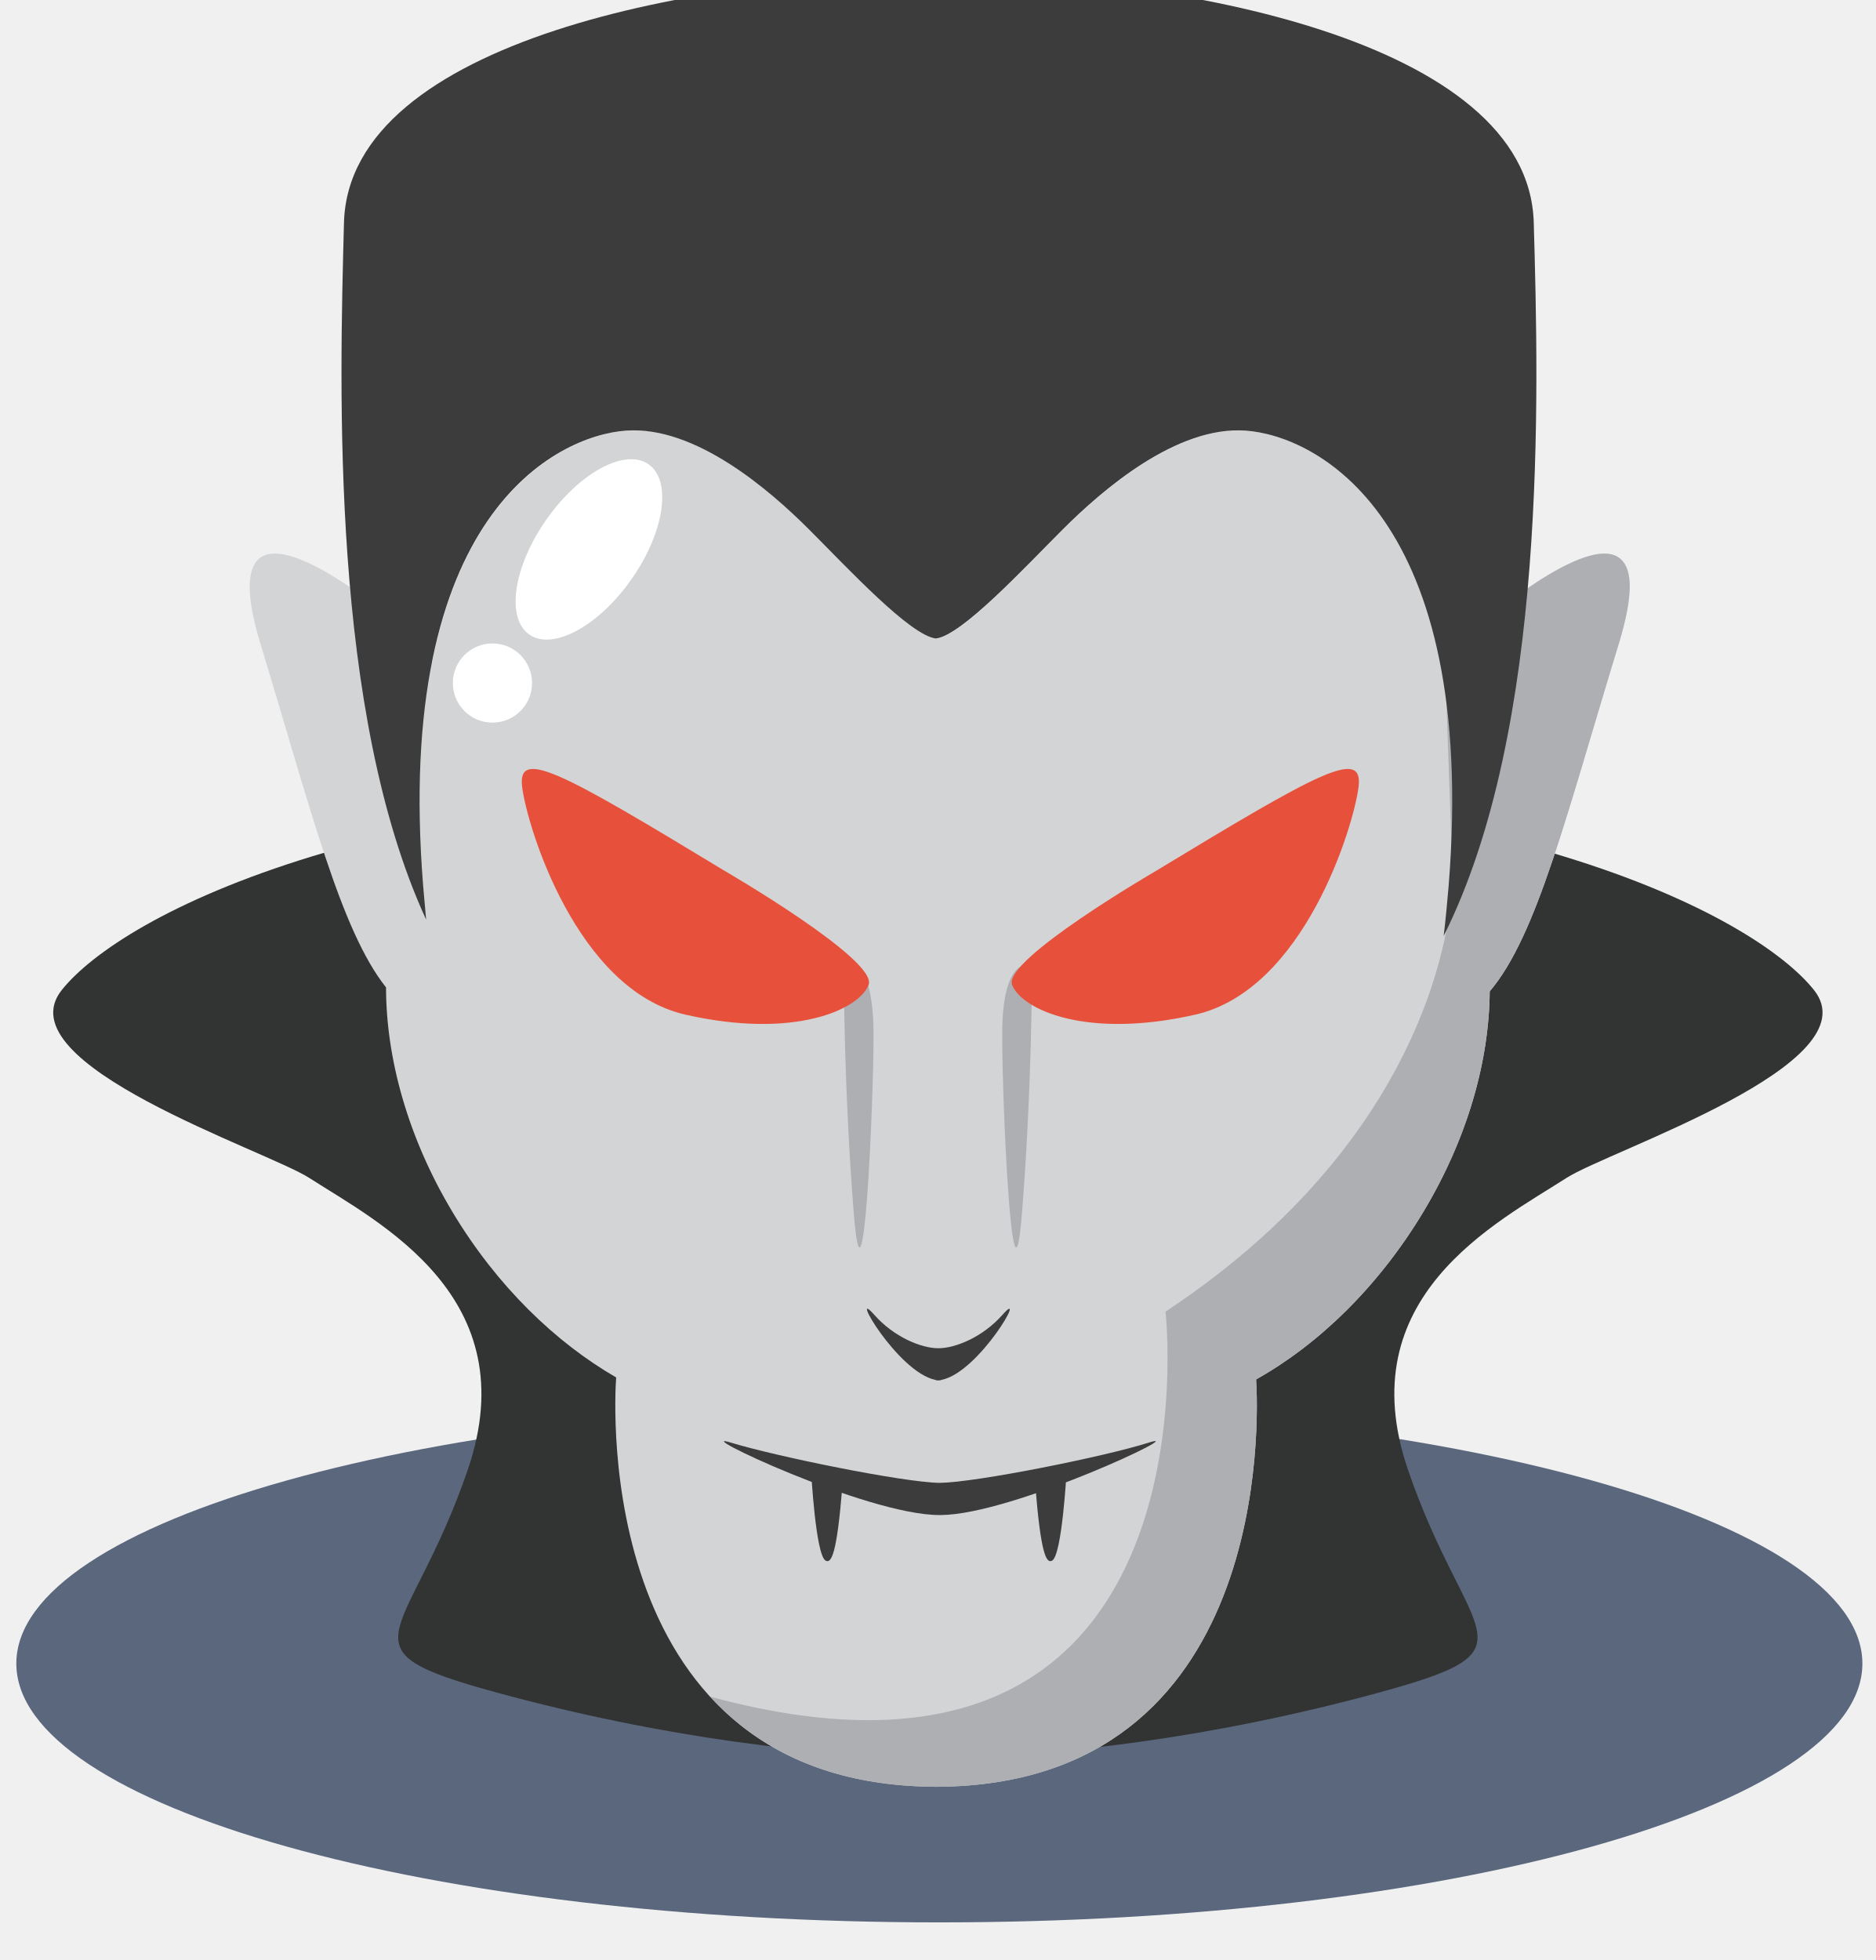
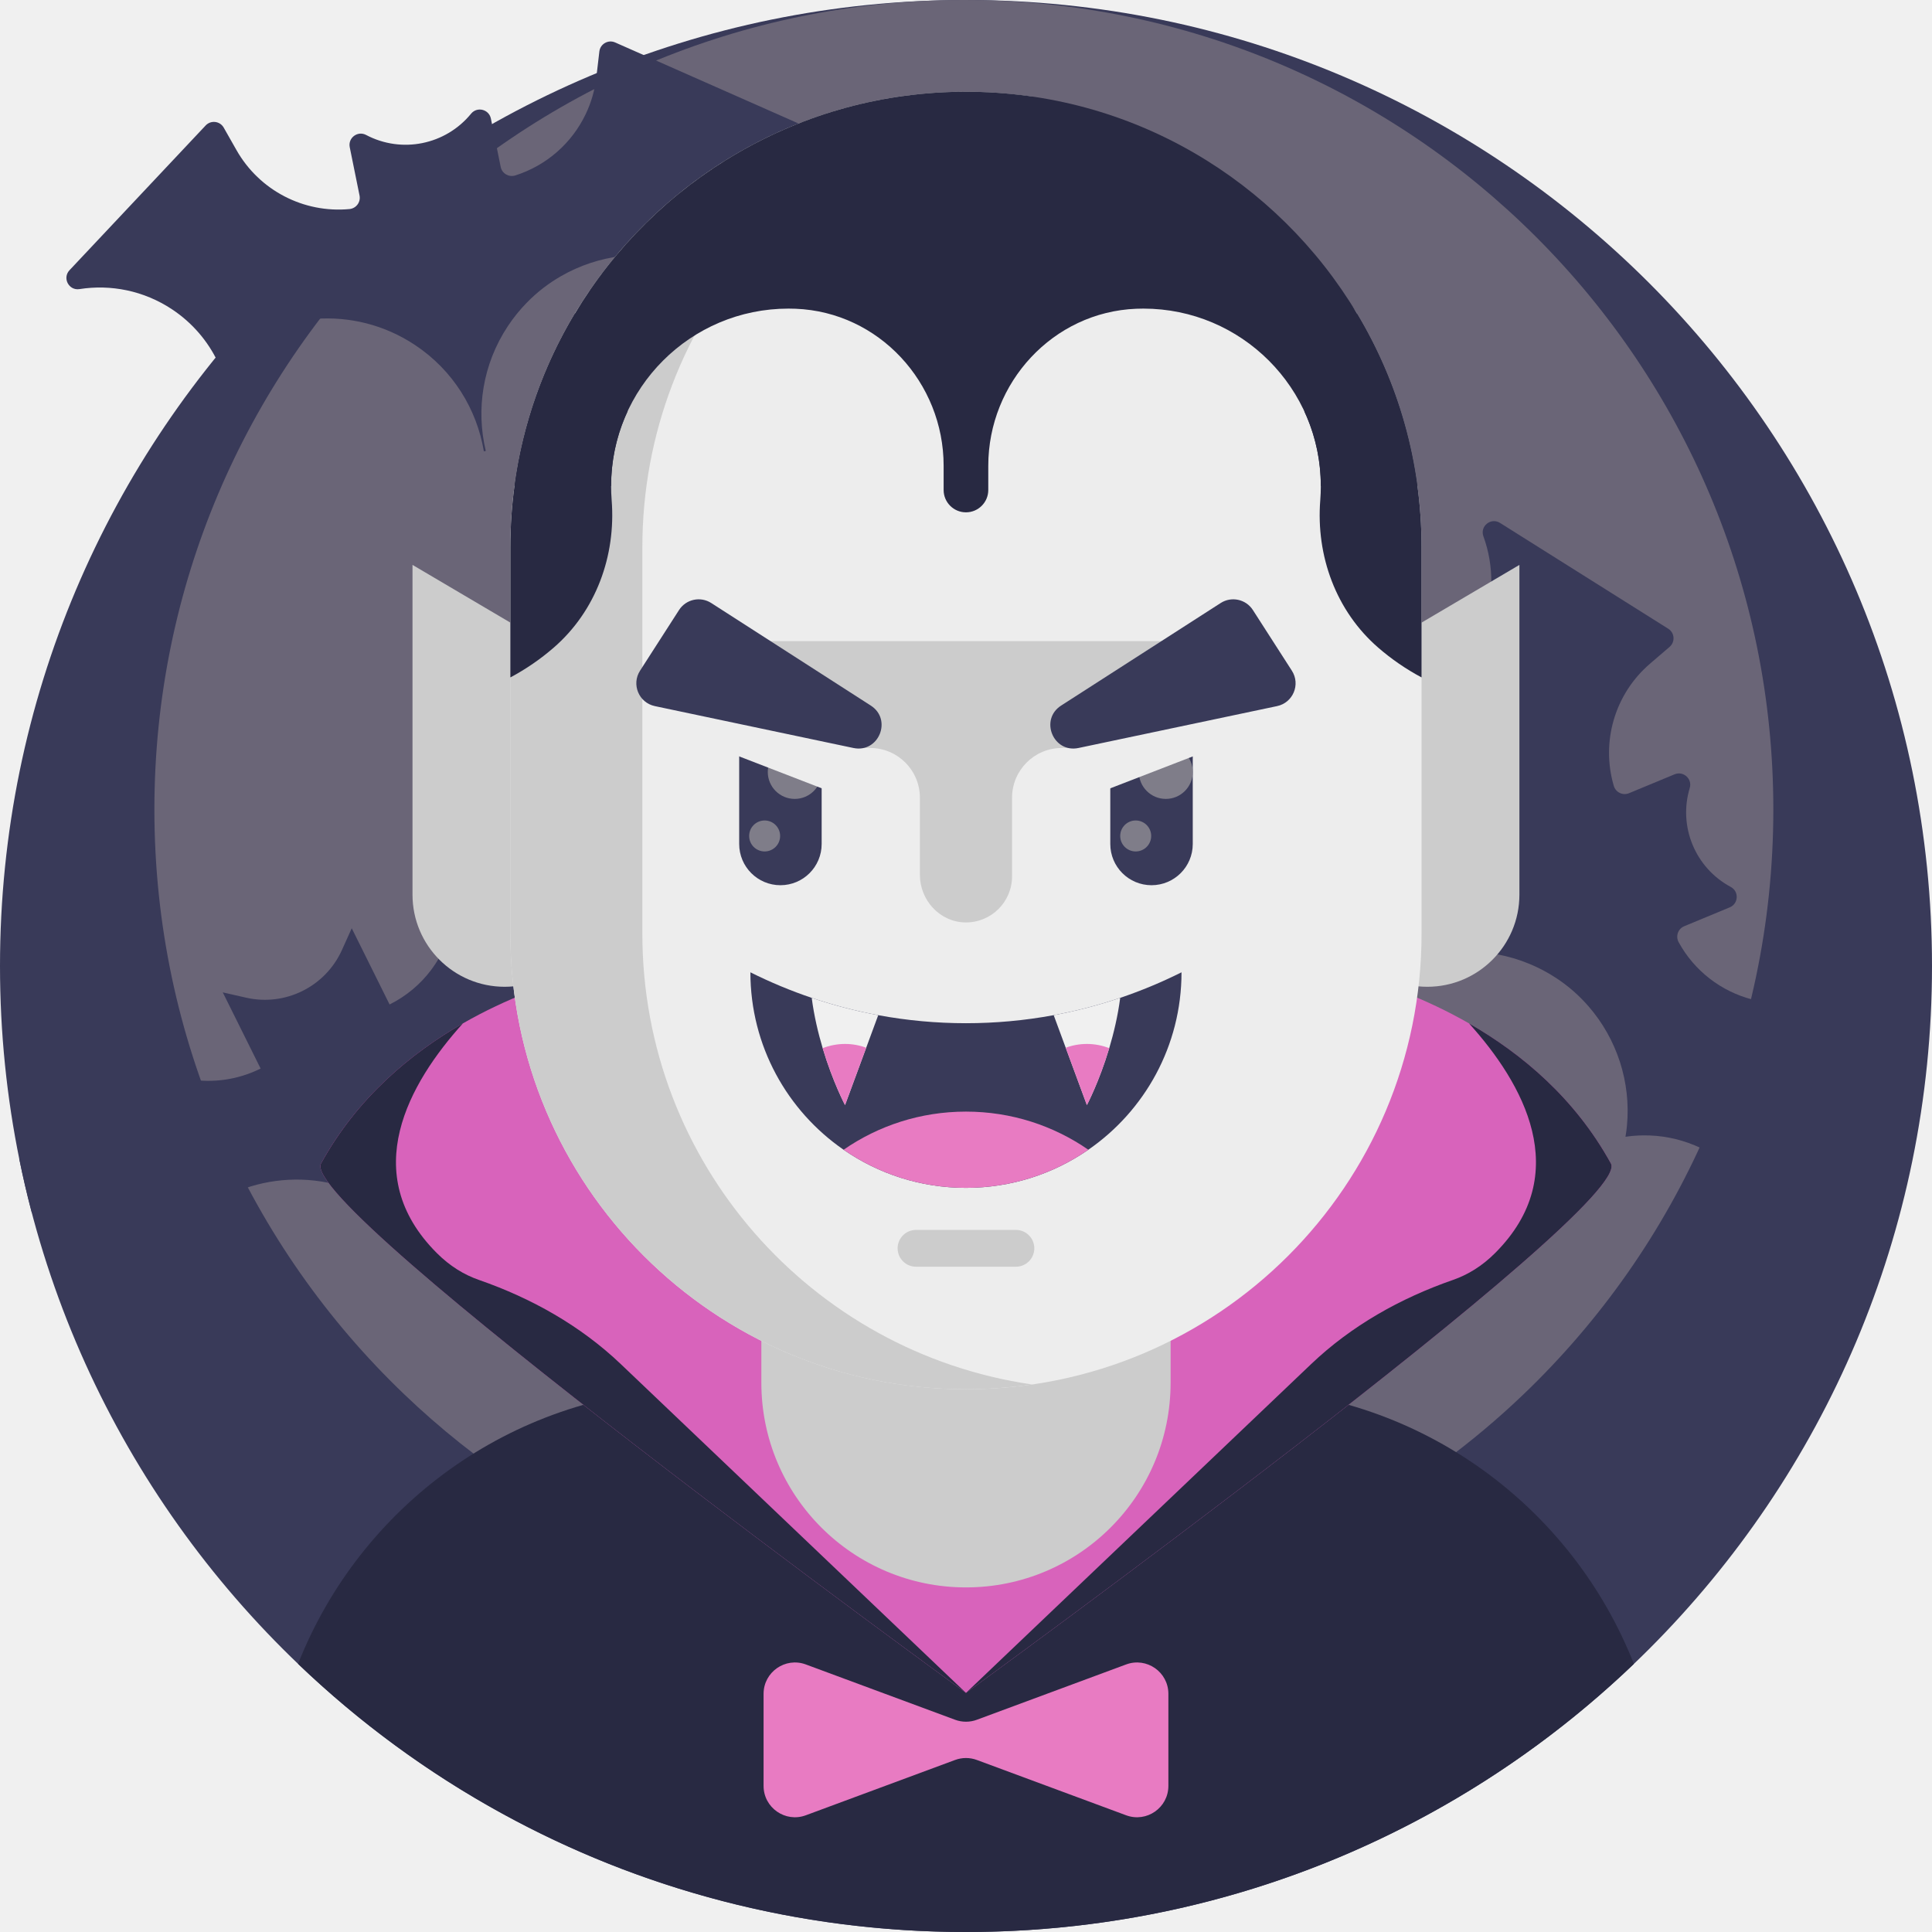
- <svg xmlns="http://www.w3.org/2000/svg" version="1.1" id="Camada_1" x="0px" y="0px" viewBox="0 0 379 396" style="enable-background:new 0 0 379 396;" xml:space="preserve">
-   <style type="text/css">
- 	.st0{fill:#5A677D;}
- 	.st1{fill:#323333;}
- 	.st2{fill:#D3D4D5;}
- 	.st3{fill:#AEAFB2;}
- 	.st4{fill:#3C3C3C;}
- 	.st5{fill:#E7503B;}
- 	.st6{fill:#FFFFFF;}
- </style>
-   <ellipse class="st0" cx="189.8" cy="336.1" rx="186.5" ry="52.3" />
+ <svg xmlns="http://www.w3.org/2000/svg" version="1.1" id="Capa_1" x="0px" y="0px" viewBox="0 0 512 512" style="enable-background:new 0 0 512 512;" xml:space="preserve">
+   <circle style="fill:#393A59;" cx="256" cy="256" r="256" />
+   <path style="fill:#6A6577;" d="M469.953,214.521c0,60.932-25.4,115.928-66.194,154.979c-13.511,12.941-28.719,24.123-45.25,33.193  c-30.584,16.794-65.722,26.346-103.074,26.346c-37.353,0-72.472-9.544-103.057-26.338c-4.93-2.697-9.736-5.586-14.412-8.659  c-11.032-7.223-21.356-15.454-30.847-24.543c-40.794-39.043-66.204-94.047-66.204-154.979c0-118.476,96.044-214.52,214.52-214.52  S469.953,96.045,469.953,214.521z" />
  <g>
-     <path id="capa" class="st1" d="M366.5,200c-12-15-64-43-177-42c-113-1-165,27-177,42s41.3,32.4,50,38c14,9,44,24,32,59s-27,36,6,45   s65,13,89,13s56-4,89-13s18-10,6-45s18-50,32-59C325.2,232.4,378.5,215,366.5,200z" />
-     <g>
-       <g>
-         <g>
-           <path id="rosto" class="st2" d="M327.5,113c-6.6-6.1-29.4,14-29.4,14c-2.7,1.7-5,4.9-6.7,9c-6.9-38.6-28.9-48.2-39.6-49      c-14-1-29,12-37,20c-7.8,7.8-20.4,21.4-25.6,22c-5.2-0.6-17.8-14.2-25.6-22c-8-8-23-21-37-20c-10.6,0.8-32,10.1-39.3,46.9      c-1.3-2.8-3.2-5.1-5.7-6.9c0,0-22.9-20.1-29.4-14c-2.2,2.1-2.6,7.1,0.4,17c10.3,33.8,16.2,57.9,25.4,69.5      c0,14.1,4.3,30.2,13.5,45.5c8.9,14.8,20.7,26.2,33,33.3c-0.4,5.2-4.5,82.2,64.3,82.7h0.7c67.5-0.5,64.8-74.6,64.3-82.3      c12.5-7,24.6-18.6,33.7-33.7s13.4-30.8,13.5-44.7c9.6-11.3,15.5-35.7,26.1-70.3C330.1,120.1,329.8,115.1,327.5,113z" />
-           <path id="sombra_rosto" class="st3" d="M298.1,127c-2.7,1.9-4.8,4.5-6.1,7.6l1.5,42.4c0,0,1,49-58,88c0,0,11.8,105.9-92,77.8      c9.6,10.5,23.9,18,45.3,18.2h0.7c67.5-0.5,64.8-74.6,64.3-82.3c12.5-7,24.6-18.6,33.7-33.7s13.4-30.8,13.5-44.7      c9.6-11.3,15.5-35.7,26.1-70.3c3-9.9,2.7-14.9,0.4-17C321,106.9,298.1,127,298.1,127z" />
-         </g>
-         <g>
-           <g>
-             <path class="st4" d="M202.5,265.7c-3.9,4.4-9.4,6.7-12.9,6.7s-9-2.3-12.9-6.7c-5.4-6.1,4.6,11.5,12.3,13.1       c0.2,0.1,0.4,0.1,0.6,0.1l0,0c0.2,0,0.4,0,0.6-0.1C197.9,277.3,207.9,259.6,202.5,265.7z" />
-             <g>
-               <path class="st4" d="M232,291.5c-8.8,2.8-34.7,8-42.1,8.1c-7.5-0.1-33.3-5.4-42.1-8.1c-9.4-2.9,27.2,14.6,42,14.6h0.3        C204.8,306,241.4,288.5,232,291.5z" />
-               <g>
-                 <path class="st4" d="M163.9,297.4c0,0,0.9,16.7,2.9,17.9c1.2,0.7,2.3-1.4,3.4-15C170.3,297.7,163.9,297.4,163.9,297.4z" />
-                 <path class="st4" d="M215.5,297.4c0,0-0.9,16.7-2.9,17.9c-1.2,0.7-2.3-1.4-3.4-15C209.1,297.7,215.5,297.4,215.5,297.4z" />
-               </g>
-             </g>
-           </g>
-           <g>
-             <g>
-               <path class="st3" d="M171.5,194c0,0,5,0,5,15s-2.1,60.3-4,36c-2-25-2-48-2-48L171.5,194z" />
-               <path class="st3" d="M207.5,195c0,0-5-1-5,14s2.1,60.3,4,36c2-25,2-48,2-48L207.5,195z" />
-             </g>
-             <g>
-               <path class="st5" d="M146.5,176c-33-20-42-25-41-17s11,41,33,46s35-1,37-6S146.5,176,146.5,176z" />
-               <path class="st5" d="M233.5,176c33-20,42-25,41-17s-11,41-33,46s-35-1-37-6S233.5,176,233.5,176z" />
-             </g>
-           </g>
-         </g>
-         <g>
-           <circle class="st6" cx="99.5" cy="138" r="8" />
-           <ellipse transform="matrix(0.5744 -0.8186 0.8186 0.5744 -40.2243 144.6574)" class="st6" cx="119" cy="111" rx="21" ry="10.5" />
-         </g>
-       </g>
-       <path id="cabelo" class="st4" d="M85.5,179c-6-75,27-91,41-92s29,12,37,20c7.8,7.8,20.4,21.4,25.6,22c5.2-0.6,17.8-14.2,25.6-22    c8-8,23-21,37-20s47,17,41,92c-0.3,3.5-0.6,6.8-1,10.1c21-41.9,19.2-109.1,18.2-144.1c-1-37-73-50-120-50h-0.4    c-47,0-119,13-120,50c-0.9,34.1-2.7,98.8,16.6,140.8C85.9,183.6,85.7,181.3,85.5,179z" />
-     </g>
+     <path style="fill:#393A59;" d="M186.159,233.576c-11.975,2.226-22.413,10.7-26.582,23.071c-1.526,4.545-2.058,9.185-1.703,13.688   c0.115,1.609,0.355,3.197,0.69,4.765c-0.533-0.063-1.066-0.104-1.599-0.136c-0.46-0.021-0.92-0.042-1.369-0.052   c-11.588-0.303-22.747,4.232-30.845,12.288c-2.675,2.675-5.026,5.726-6.928,9.122c-1.285,2.278-2.382,4.723-3.239,7.293   c-3.877,11.536-2.487,23.573,2.884,33.489l-0.46,0.23c-4.671-10.271-13.406-18.651-24.952-22.528   c-18.422-6.186-38.118,1.076-48.431,16.488c-0.293,0.449-0.585,0.899-0.867,1.358c-3.939-4.618-9.143-8.255-15.308-10.334   c-6.363-2.132-12.915-2.32-19.007-0.888c-1.254-4.733-2.361-9.509-3.344-14.346l20.292-37.71l7.659,7.774   c9.446,9.592,23.97,12.027,36.018,6.029L59.037,262.99l6.165,1.4c10.397,2.382,21.023-2.905,25.412-12.622L93.215,246   l10.031,20.198c8.923-4.441,14.984-12.737,16.739-22.152c0.616-3.302,0.711-6.75,0.199-10.209l-1.567-10.804l4.765,0.742   L186.159,233.576z" />
+     <path style="fill:#393A59;" d="M472.886,320.262c-0.629,2.775-4.416,3.193-5.62,0.615c-3.543-7.577-9.82-13.9-18.16-17.353   c-4.432-1.834-9.025-2.681-13.538-2.636c-1.616,0.008-3.216,0.136-4.798,0.371c0.092-0.531,0.168-1.06,0.237-1.592   c0.057-0.456,0.11-0.91,0.153-1.36c1.089-11.544-2.679-22.988-10.172-31.607c-2.476-2.858-5.366-5.402-8.626-7.536   c-2.189-1.44-4.548-2.694-7.058-3.731c-11.247-4.649-23.343-4.074-33.604,0.609l-0.2-0.481   c10.563-3.955,19.516-12.106,24.168-23.356c7.429-17.961,1.525-38.105-13.153-49.44c-0.425-0.327-0.854-0.647-1.295-0.957   c4.873-3.62,8.86-8.562,11.351-14.574c3.448-8.342,3.405-17.252,0.545-25.112c-0.973-2.675,1.997-5.059,4.406-3.544l44.58,28.043   c1.706,1.074,1.886,3.493,0.356,4.807l-5.199,4.466c-9.359,8.034-13.009,20.741-9.585,32.374c0.505,1.717,2.381,2.626,4.034,1.94   l12.074-5.008c2.334-0.969,4.744,1.211,4.016,3.63l-0.002,0.007c-3.075,10.212,1.472,21.174,10.872,26.211l0,0   c2.229,1.192,2.069,4.439-0.265,5.407l-12.071,5.007c-1.657,0.688-2.33,2.662-1.469,4.237c4.169,7.62,11.288,13.059,19.507,15.177   c3.256,0.844,6.688,1.165,10.173,0.897l6.836-0.526c2.009-0.155,3.596,1.68,3.15,3.647l-0.169,0.746L472.886,320.262z" />
+     <path style="fill:#393A59;" d="M211.197,32.54c2.603,1.15,2.286,4.947-0.475,5.634c-8.116,2.023-15.527,6.968-20.518,14.49   c-2.65,3.998-4.363,8.342-5.187,12.779c-0.302,1.588-0.485,3.183-0.558,4.78c-0.503-0.192-1.008-0.368-1.517-0.538   c-0.437-0.143-0.872-0.282-1.305-0.411c-11.12-3.285-23.074-1.786-32.972,3.913c-3.28,1.882-6.332,4.229-9.052,7.018   c-1.833,1.872-3.517,3.947-5.018,6.21c-6.722,10.145-8.481,22.127-5.856,33.095l-0.51,0.103   c-1.853-11.125-8.133-21.477-18.279-28.204c-16.199-10.739-37.103-8.813-51.046,3.415c-0.402,0.355-0.799,0.714-1.188,1.087   c-2.616-5.478-6.701-10.339-12.124-13.938c-7.524-4.985-16.277-6.655-24.54-5.358c-2.812,0.441-4.582-2.932-2.632-5.005   l36.082-38.362c1.381-1.469,3.79-1.181,4.786,0.573l3.384,5.96c6.088,10.728,17.857,16.75,29.931,15.623   c1.782-0.166,3.034-1.833,2.679-3.586l-2.597-12.811c-0.502-2.476,2.099-4.423,4.334-3.243l0.007,0.004   c9.431,4.979,21.063,2.622,27.811-5.636l0,0c1.598-1.958,4.753-1.179,5.256,1.299l2.596,12.807   c0.356,1.759,2.165,2.798,3.876,2.256c8.28-2.628,14.984-8.57,18.64-16.23c1.453-3.033,2.428-6.34,2.834-9.812l0.797-6.81   c0.234-2.002,2.34-3.206,4.184-2.392l0.7,0.309L211.197,32.54z" />
  </g>
+   <path style="fill:#282942;" d="M432.995,440.947c-16.123,15.444-34.273,28.787-54,39.612C342.497,500.6,300.565,512,255.99,512  s-86.486-11.389-122.984-31.431c-19.728-10.815-37.878-24.168-54.011-39.623c16.374-41.566,56.195-71.325,103.173-72.997  c1.379-0.063,2.779-0.094,4.18-0.094h139.295c1.4,0,2.8,0.031,4.18,0.094C376.801,369.622,416.622,399.381,432.995,440.947z" />
+   <path style="fill:#D863BB;" d="M255.99,448.637c0,0,177.292-128.708,170.921-140.293c-9.517-17.313-23.649-29.124-37.607-37.138  c-23.432-13.446-46.411-16.174-46.411-16.174L201.766,374.811L255.99,448.637z" />
+   <path style="fill:#282942;" d="M255.99,448.637c0,0,177.292-128.708,170.921-140.293c-9.517-17.313-23.649-29.124-37.607-37.138  c14.271,15.792,27.977,39.815,6.892,60.89c-3.406,3.406-7.154,5.713-11.146,7.101c-13.939,4.847-26.906,12.126-37.591,22.305  L255.99,448.637z" />
+   <path style="fill:#D863BB;" d="M255.99,448.637c0,0-177.292-128.708-170.921-140.293c9.517-17.313,23.649-29.124,37.607-37.138  c23.432-13.446,46.411-16.174,46.411-16.174L255.99,448.637z" />
+   <g>
+     <path style="fill:#CCCCCC;" d="M402.659,149.703l-48.834,28.801v58.586c0,13.485,10.932,24.417,24.417,24.417l0,0   c13.485,0,24.417-10.932,24.417-24.417L402.659,149.703L402.659,149.703z" />
+     <path style="fill:#CCCCCC;" d="M109.318,149.703l48.834,28.801v58.586c0,13.485-10.932,24.417-24.417,24.417l0,0   c-13.485,0-24.417-10.932-24.417-24.417V149.703z" />
+     <path style="fill:#CCCCCC;" d="M310.221,308.199v58.253c0,29.949-24.278,54.227-54.227,54.227l0,0   c-29.949,0-54.227-24.278-54.227-54.227v-58.253H310.221z" />
+   </g>
+   <path style="fill:#EDEDED;" d="M376.728,145.053v102.379c0,33.343-13.511,63.53-35.349,85.368  c-21.87,21.87-52.046,35.37-85.389,35.37c-66.685,0-120.738-54.053-120.738-120.738V145.053c0-5.507,0.366-10.94,1.087-16.248  c2.215-16.52,7.784-31.974,15.997-45.672c21.076-35.234,186.243-35.234,207.308,0c8.213,13.699,13.782,29.153,15.997,45.672  C376.362,134.113,376.728,139.546,376.728,145.053z" />
+   <path style="fill:#CCCCCC;" d="M170.231,247.433V145.055c0-60.739,44.86-110.987,103.251-119.463  c-5.712-0.83-11.549-1.277-17.493-1.277c-66.681,0-120.74,54.059-120.74,120.74v102.378c0,66.681,54.059,120.74,120.74,120.74  c5.943,0,11.78-0.448,17.494-1.277C215.091,358.42,170.231,308.172,170.231,247.433z" />
+   <g>
+     <path style="fill:#393A59;" d="M316.094,223.664v-23.14c0-6.035-4.892-10.928-10.928-10.928l0,0   c-6.035,0-10.928,4.892-10.928,10.928v23.14c0,6.035,4.892,10.928,10.928,10.928l0,0   C311.202,234.591,316.094,229.699,316.094,223.664z" />
+     <path style="fill:#393A59;" d="M195.892,200.523v23.14c0,6.035,4.892,10.928,10.928,10.928l0,0c6.035,0,10.928-4.892,10.928-10.928   v-23.14c0-6.035-4.892-10.928-10.928-10.928l0,0C200.784,189.596,195.892,194.488,195.892,200.523z" />
+   </g>
+   <g>
+     <circle style="fill:#7F7D89;" cx="308.955" cy="204.581" r="7.14" />
+     <circle style="fill:#7F7D89;" cx="210.61" cy="204.581" r="7.14" />
+     <circle style="fill:#7F7D89;" cx="300.972" cy="221.539" r="4.105" />
+     <circle style="fill:#7F7D89;" cx="202.637" cy="221.539" r="4.105" />
+   </g>
+   <g>
+     <path style="fill:#282942;" d="M161.949,128.805c0,1.261,0.049,2.511,0.147,3.748c1.162,14.771-4.176,29.397-15.378,39.096   c-3.501,3.032-7.346,5.679-11.467,7.876v-34.471c0-22.643,6.228-43.813,17.084-61.921c6.562,7.304,11.41,16.175,13.928,25.987   C163.495,115.106,161.949,121.783,161.949,128.805z" />
+     <path style="fill:#282942;" d="M376.728,145.053v34.471c-4.121-2.197-7.965-4.844-11.467-7.876   c-11.2-9.699-16.54-24.325-15.378-39.096c0.097-1.237,0.147-2.487,0.147-3.748c0-7.022-1.546-13.699-4.315-19.686   c2.518-9.812,7.367-18.683,13.928-25.987C370.5,101.24,376.728,122.41,376.728,145.053z" />
+   </g>
+   <g>
+     <rect x="182.185" y="176.161" transform="matrix(-0.9327 -0.3606 0.3606 -0.9327 329.4594 440.9586)" style="fill:#EDEDED;" width="47.364" height="27.167" />
+     <rect x="282.448" y="176.171" transform="matrix(0.9327 -0.3606 0.3606 0.9327 -47.8298 123.1597)" style="fill:#EDEDED;" width="47.364" height="27.167" />
+   </g>
+   <path style="fill:#393A59;" d="M313.114,257.672c0,19.498-9.77,36.718-24.691,47.02c-9.216,6.374-20.386,10.104-32.434,10.104  s-23.218-3.73-32.434-10.104c-14.921-10.303-24.691-27.523-24.691-47.02c5.287,2.644,10.721,4.901,16.248,6.771  c5.789,1.954,11.682,3.49,17.627,4.587c7.68,1.421,15.464,2.132,23.249,2.132c7.784,0,15.569-0.711,23.249-2.132  c5.945-1.097,11.839-2.633,17.627-4.587C302.393,262.572,307.827,260.315,313.114,257.672z" />
+   <path style="fill:#E87BC2;" d="M288.423,304.692c-9.216,6.374-20.386,10.104-32.434,10.104s-23.218-3.73-32.434-10.104  c9.216-6.374,20.386-10.104,32.434-10.104C268.037,294.588,279.207,298.318,288.423,304.692z" />
+   <path style="fill:#CCCCCC;" d="M323.306,169.904H188.673l37.765,28.32h4.165c7.278,0,13.178,5.899,13.178,13.178v20.435  c0,6.725,5.261,12.493,11.984,12.616c6.849,0.125,12.442-5.39,12.442-12.211v-20.84c0-7.278,5.9-13.178,13.178-13.178h4.157  L323.306,169.904z" />
+   <g>
+     <path style="fill:#F0F0F0;" d="M296.866,264.443c-0.627,4.807-1.714,9.352-2.905,13.333c-2.675,8.944-5.925,15.078-5.925,15.078   l-5.611-15.193l-3.187-8.631C285.184,267.933,291.077,266.397,296.866,264.443z" />
+     <path style="fill:#F0F0F0;" d="M232.741,269.03l-3.187,8.631l-5.611,15.193c0,0-3.25-6.134-5.925-15.078   c-1.191-3.981-2.278-8.526-2.905-13.333C220.902,266.397,226.795,267.933,232.741,269.03z" />
+   </g>
+   <g>
+     <path style="fill:#393A59;" d="M169.618,177.742l10.334-16.078c1.844-2.869,5.666-3.701,8.536-1.857l42.28,27.176   c5.771,3.709,2.098,12.656-4.615,11.24l-52.614-11.098C169.308,186.233,167.28,181.381,169.618,177.742z" />
+     <path style="fill:#393A59;" d="M342.361,177.742l-10.334-16.078c-1.844-2.869-5.666-3.701-8.536-1.857l-42.28,27.176   c-5.771,3.709-2.098,12.656,4.614,11.24l52.614-11.098C342.671,186.233,344.699,181.381,342.361,177.742z" />
+   </g>
+   <path style="fill:#CCCCCC;" d="M269.225,335.694h-26.47c-2.693,0-4.877-2.183-4.877-4.877l0,0c0-2.693,2.183-4.877,4.877-4.877  h26.47c2.693,0,4.877,2.183,4.877,4.877l0,0C274.101,333.512,271.918,335.694,269.225,335.694z" />
+   <g>
+     <path style="fill:#282942;" d="M359.643,83.132c-21.065-35.234-59.601-58.817-103.654-58.817   c-44.042,0-82.578,23.583-103.654,58.817c-8.213,13.699-13.782,29.153-15.997,45.672h25.61c0-25.966,21.055-47.02,47.02-47.02   c0.631,0,1.26,0.013,1.885,0.038c22.046,0.87,39.219,19.546,39.219,41.61v6.424c0,3.267,2.649,5.916,5.916,5.916l0,0   c3.267,0,5.916-2.649,5.916-5.916v-6.424c0-22.064,17.173-40.74,39.219-41.61c0.625-0.025,1.254-0.038,1.885-0.038   c25.966,0,47.02,21.055,47.02,47.02h25.61C373.426,112.285,367.856,96.831,359.643,83.132z" />
+     <path style="fill:#282942;" d="M255.99,448.637c0,0-177.292-128.708-170.921-140.293c9.517-17.313,23.649-29.124,37.607-37.138   c-14.271,15.792-27.977,39.815-6.892,60.89c3.406,3.406,7.154,5.713,11.146,7.101c13.939,4.847,26.906,12.126,37.591,22.305   L255.99,448.637z" />
+   </g>
+   <g>
+     <path style="fill:#E87BC2;" d="M298.436,441.095l-39.554,14.658c-1.863,0.691-3.912,0.691-5.775,0l-39.554-14.658   c-5.427-2.011-11.197,2.004-11.197,7.792v24.39c0,5.788,5.77,9.803,11.197,7.792l39.554-14.658c1.863-0.691,3.912-0.691,5.775,0   l39.554,14.658c5.427,2.011,11.197-2.004,11.197-7.792v-24.39C309.633,443.099,303.864,439.084,298.436,441.095z" />
+     <path style="fill:#E87BC2;" d="M293.961,277.776c-2.675,8.944-5.925,15.078-5.925,15.078l-5.611-15.193   c1.745-0.648,3.636-1.003,5.611-1.003C290.126,276.658,292.122,277.055,293.961,277.776z" />
+     <path style="fill:#E87BC2;" d="M229.554,277.661l-5.611,15.193c0,0-3.25-6.134-5.925-15.078c1.839-0.721,3.835-1.118,5.925-1.118   C225.917,276.658,227.809,277.013,229.554,277.661z" />
+   </g>
+   <g>
+ </g>
+   <g>
+ </g>
+   <g>
+ </g>
+   <g>
+ </g>
+   <g>
+ </g>
+   <g>
+ </g>
+   <g>
+ </g>
+   <g>
+ </g>
+   <g>
+ </g>
+   <g>
+ </g>
+   <g>
+ </g>
+   <g>
+ </g>
+   <g>
+ </g>
+   <g>
+ </g>
+   <g>
+ </g>
</svg>
